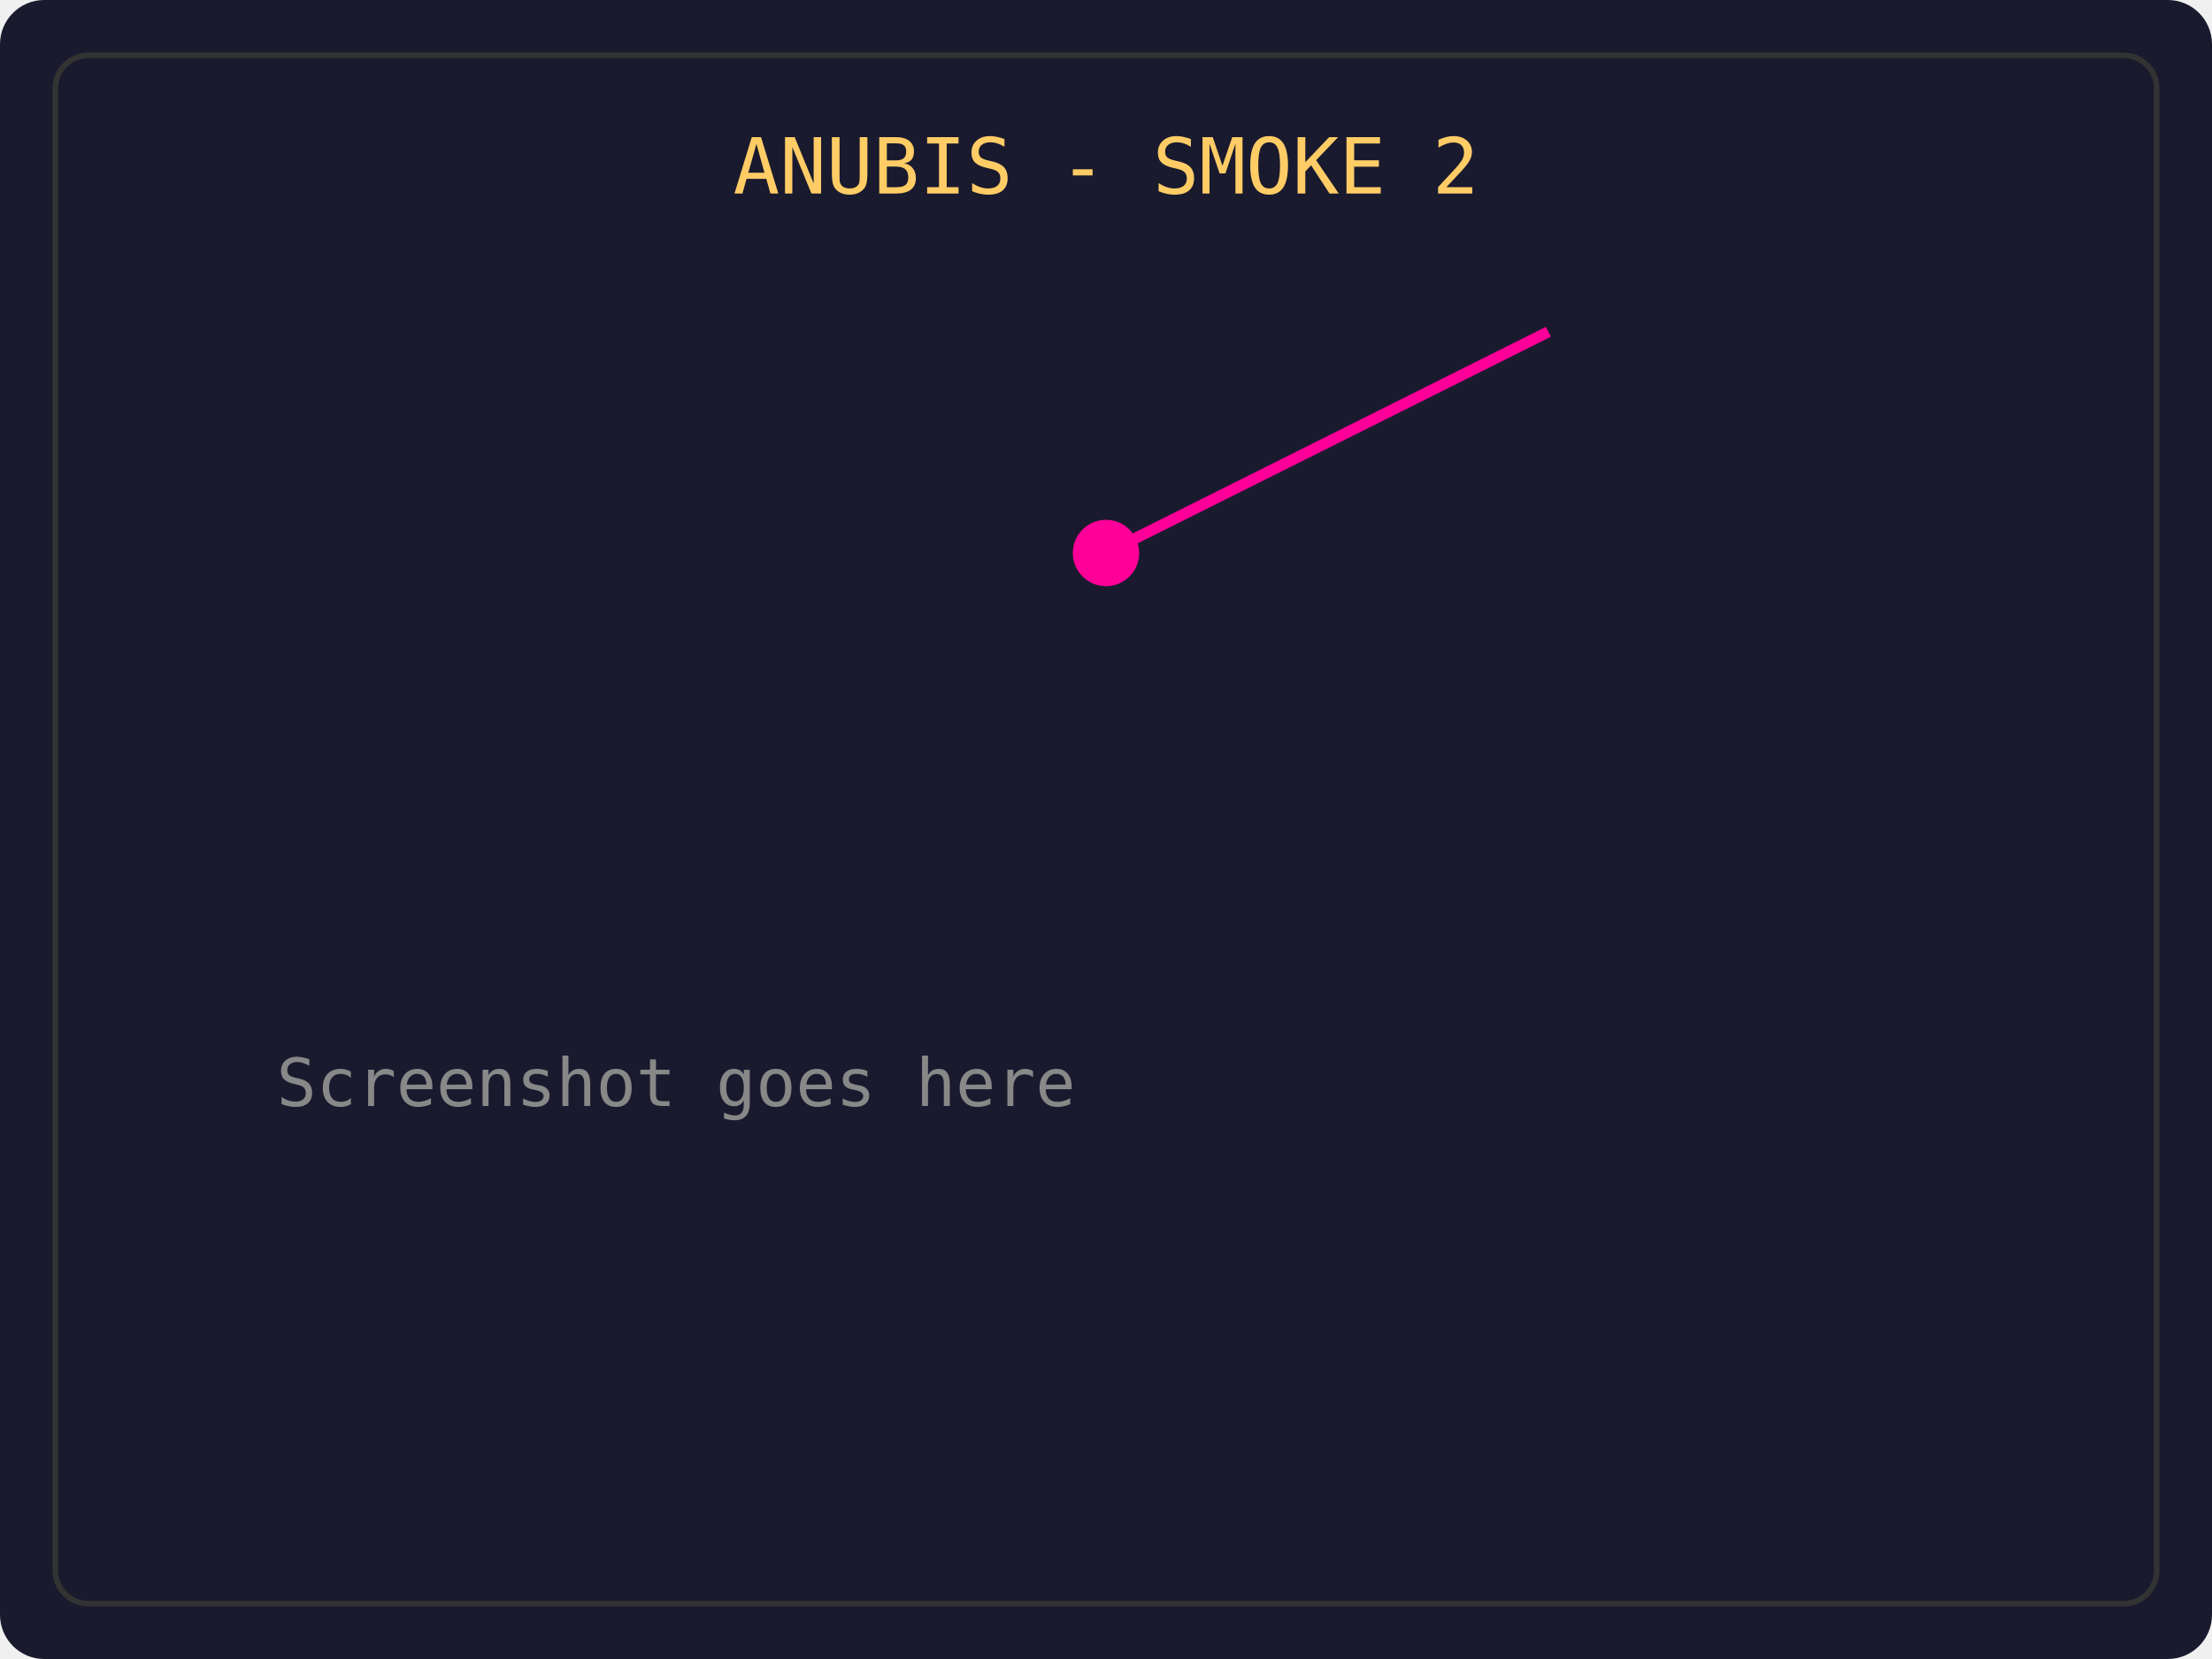
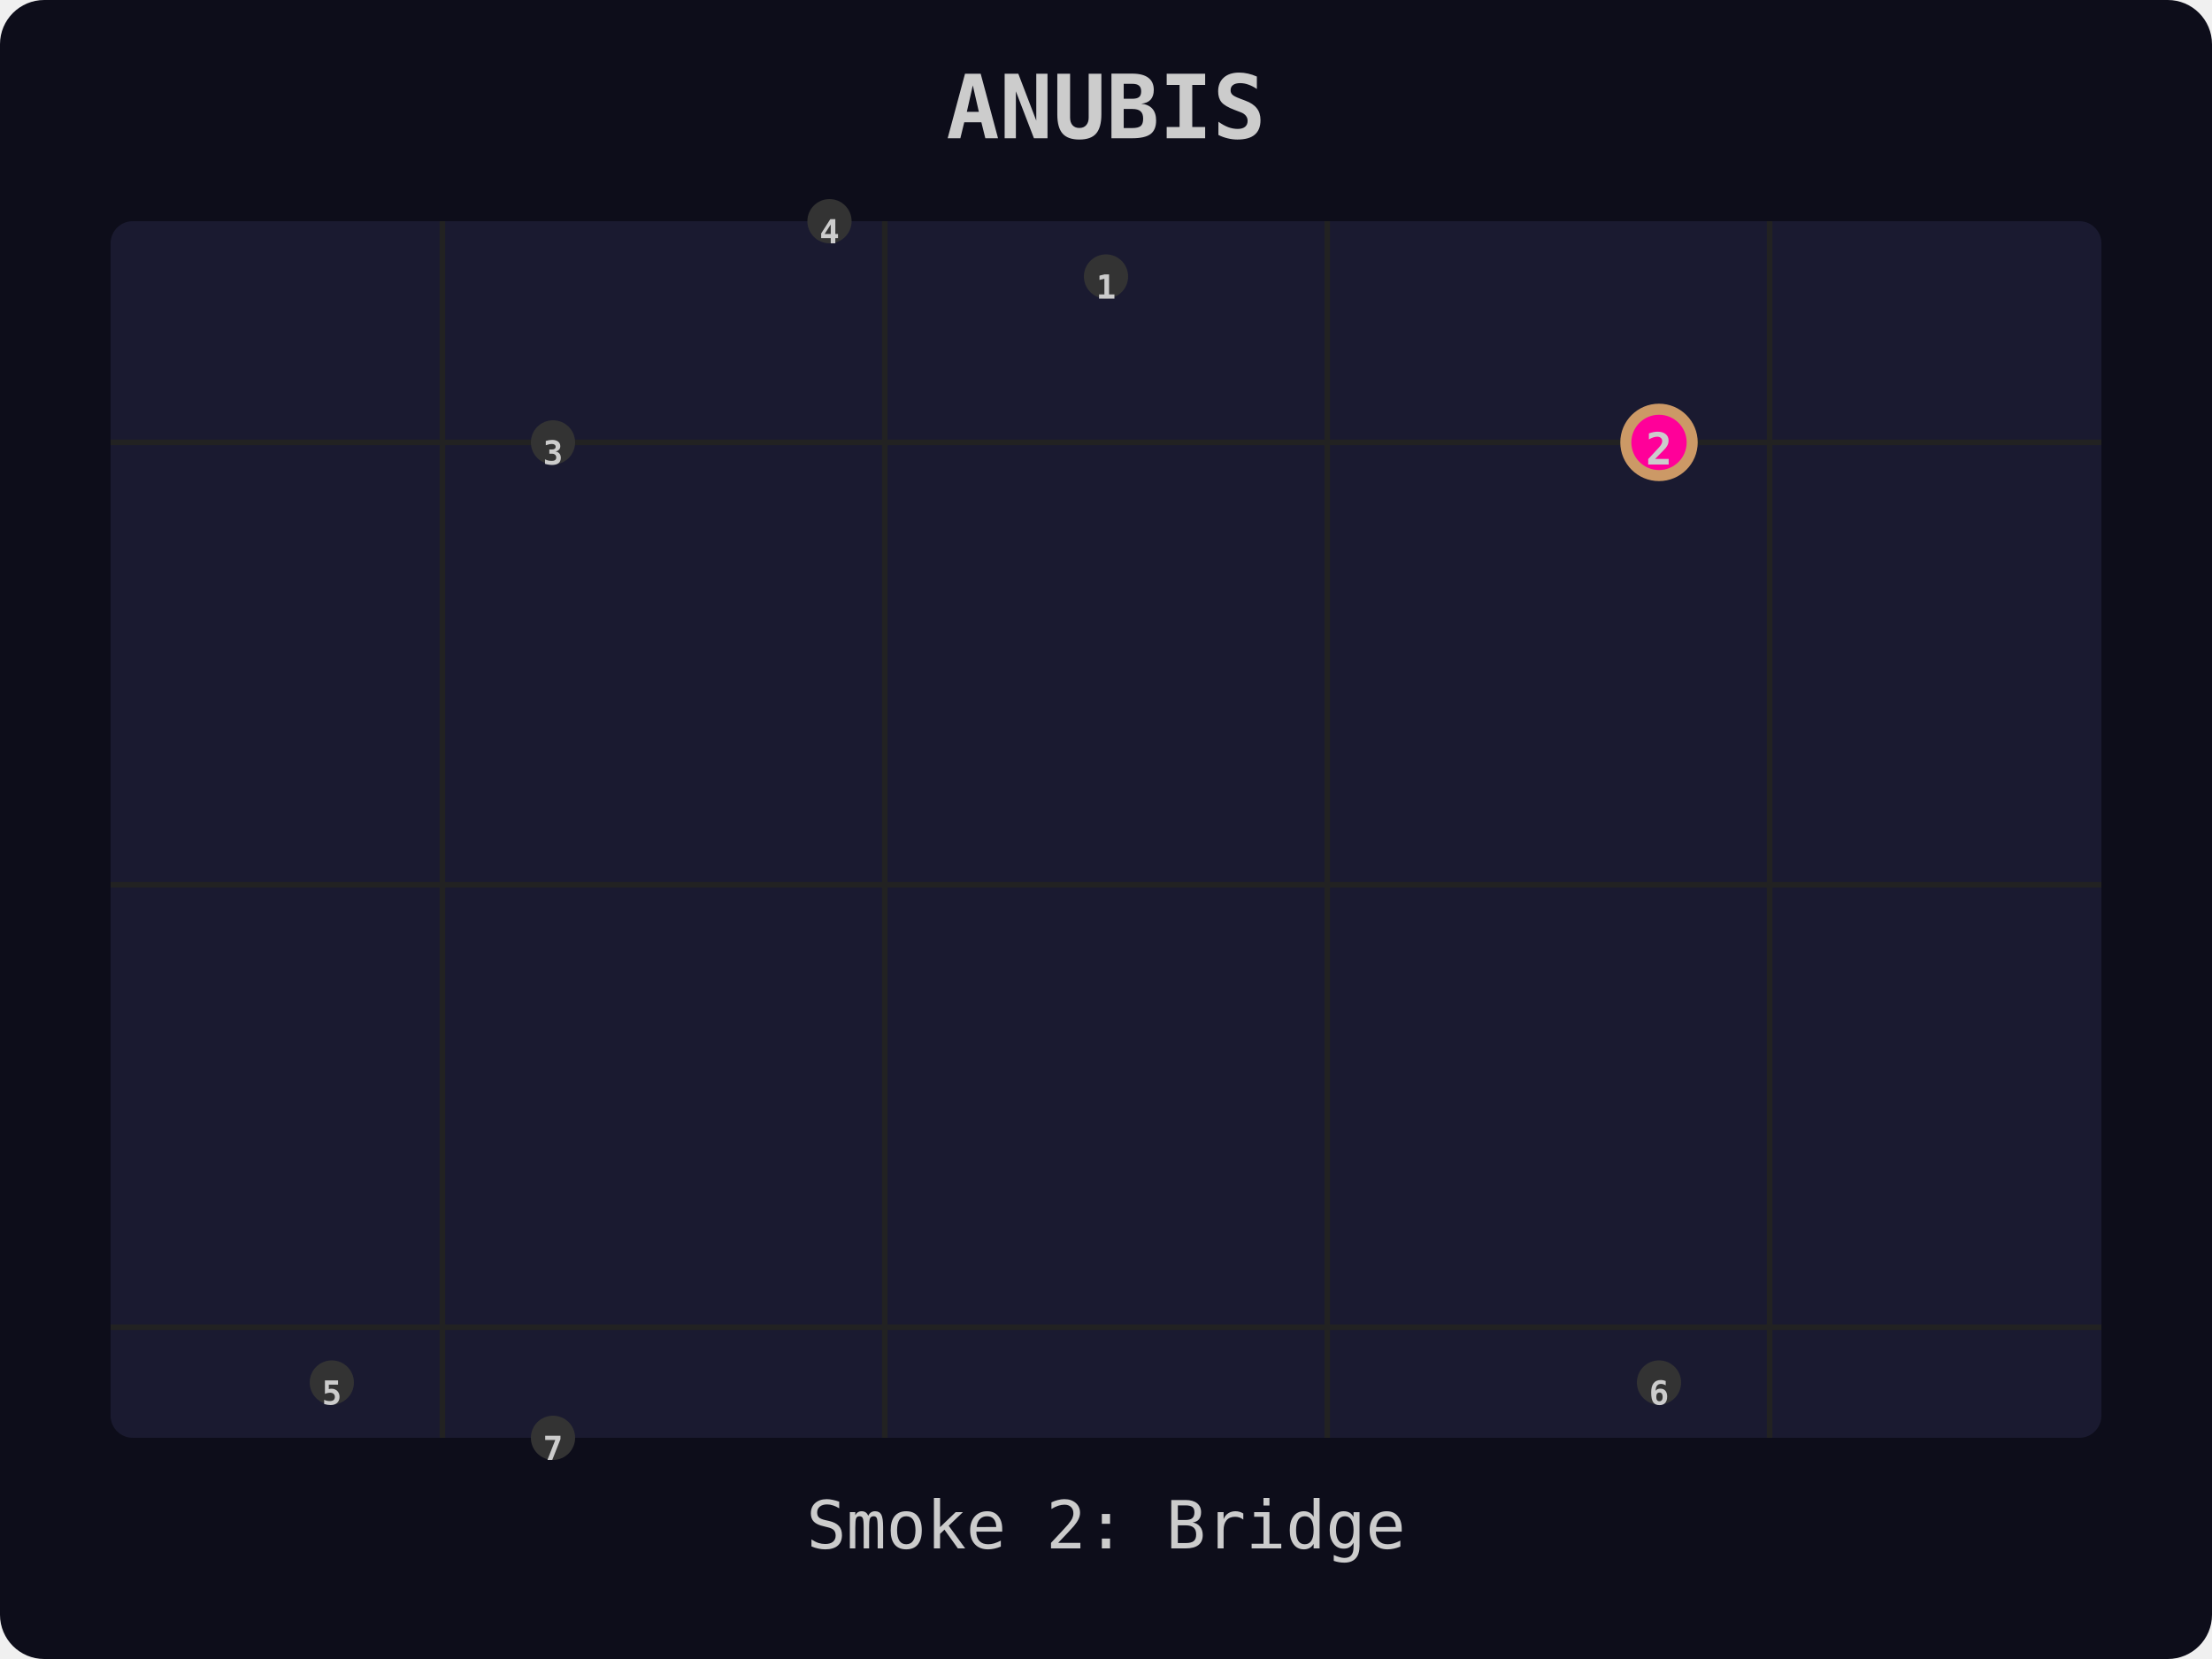
<svg xmlns="http://www.w3.org/2000/svg" viewBox="0 0 400 300" width="400" height="300">
  <defs>
-     <style>text{font-family:monospace}</style>
+     <style>text{font-family:monospace;fill:#ccc}</style>
  </defs>
-   <rect width="400" height="300" fill="#1a1a2e" rx="8" />
-   <rect x="10" y="10" width="380" height="280" fill="none" stroke="#333" rx="6" />
-   <text x="200" y="35" text-anchor="middle" fill="#FFCC66" font-size="14">ANUBIS - SMOKE 2</text>
-   <circle cx="200" cy="100" r="6" fill="#FF0099" />
-   <line x1="200" y1="100" x2="280" y2="60" stroke="#FF0099" stroke-width="2" />
-   <text x="50" y="200" fill="#888" font-size="12">Screenshot goes here</text>
+   <rect width="400" height="300" fill="#0d0d1a" rx="8" />
+   <rect x="20" y="40" width="360" height="220" fill="#1a1a30" rx="4" />
+   <line x1="80" y1="40" x2="80" y2="260" stroke="#222" stroke-width="1" />
+   <line x1="160" y1="40" x2="160" y2="260" stroke="#222" stroke-width="1" />
+   <line x1="240" y1="40" x2="240" y2="260" stroke="#222" stroke-width="1" />
+   <line x1="320" y1="40" x2="320" y2="260" stroke="#222" stroke-width="1" />
+   <line x1="20" y1="80" x2="380" y2="80" stroke="#222" stroke-width="1" />
+   <line x1="20" y1="160" x2="380" y2="160" stroke="#222" stroke-width="1" />
+   <line x1="20" y1="240" x2="380" y2="240" stroke="#222" stroke-width="1" />
+   <text x="200" y="25" text-anchor="middle" fill="#CC9966" font-size="16" font-weight="bold">ANUBIS</text>
+   <circle cx="200" cy="50" r="4" fill="#333" stroke="none" stroke-width="2" />
+   <text x="200" y="54" text-anchor="middle" fill="#666" font-size="6" font-weight="bold">1</text>
+   <circle cx="300" cy="80" r="6" fill="#FF0099" stroke="#CC9966" stroke-width="2" />
+   <text x="300" y="84" text-anchor="middle" fill="#fff" font-size="8" font-weight="bold">2</text>
+   <circle cx="100" cy="80" r="4" fill="#333" stroke="none" stroke-width="2" />
+   <text x="100" y="84" text-anchor="middle" fill="#666" font-size="6" font-weight="bold">3</text>
+   <circle cx="150" cy="40" r="4" fill="#333" stroke="none" stroke-width="2" />
+   <text x="150" y="44" text-anchor="middle" fill="#666" font-size="6" font-weight="bold">4</text>
+   <circle cx="60" cy="250" r="4" fill="#333" stroke="none" stroke-width="2" />
+   <text x="60" y="254" text-anchor="middle" fill="#666" font-size="6" font-weight="bold">5</text>
+   <circle cx="300" cy="250" r="4" fill="#333" stroke="none" stroke-width="2" />
+   <text x="300" y="254" text-anchor="middle" fill="#666" font-size="6" font-weight="bold">6</text>
+   <circle cx="100" cy="260" r="4" fill="#333" stroke="none" stroke-width="2" />
+   <text x="100" y="264" text-anchor="middle" fill="#666" font-size="6" font-weight="bold">7</text>
+   <text x="200" y="280" text-anchor="middle" fill="#FFCC66" font-size="12">Smoke 2: Bridge</text>
</svg>
